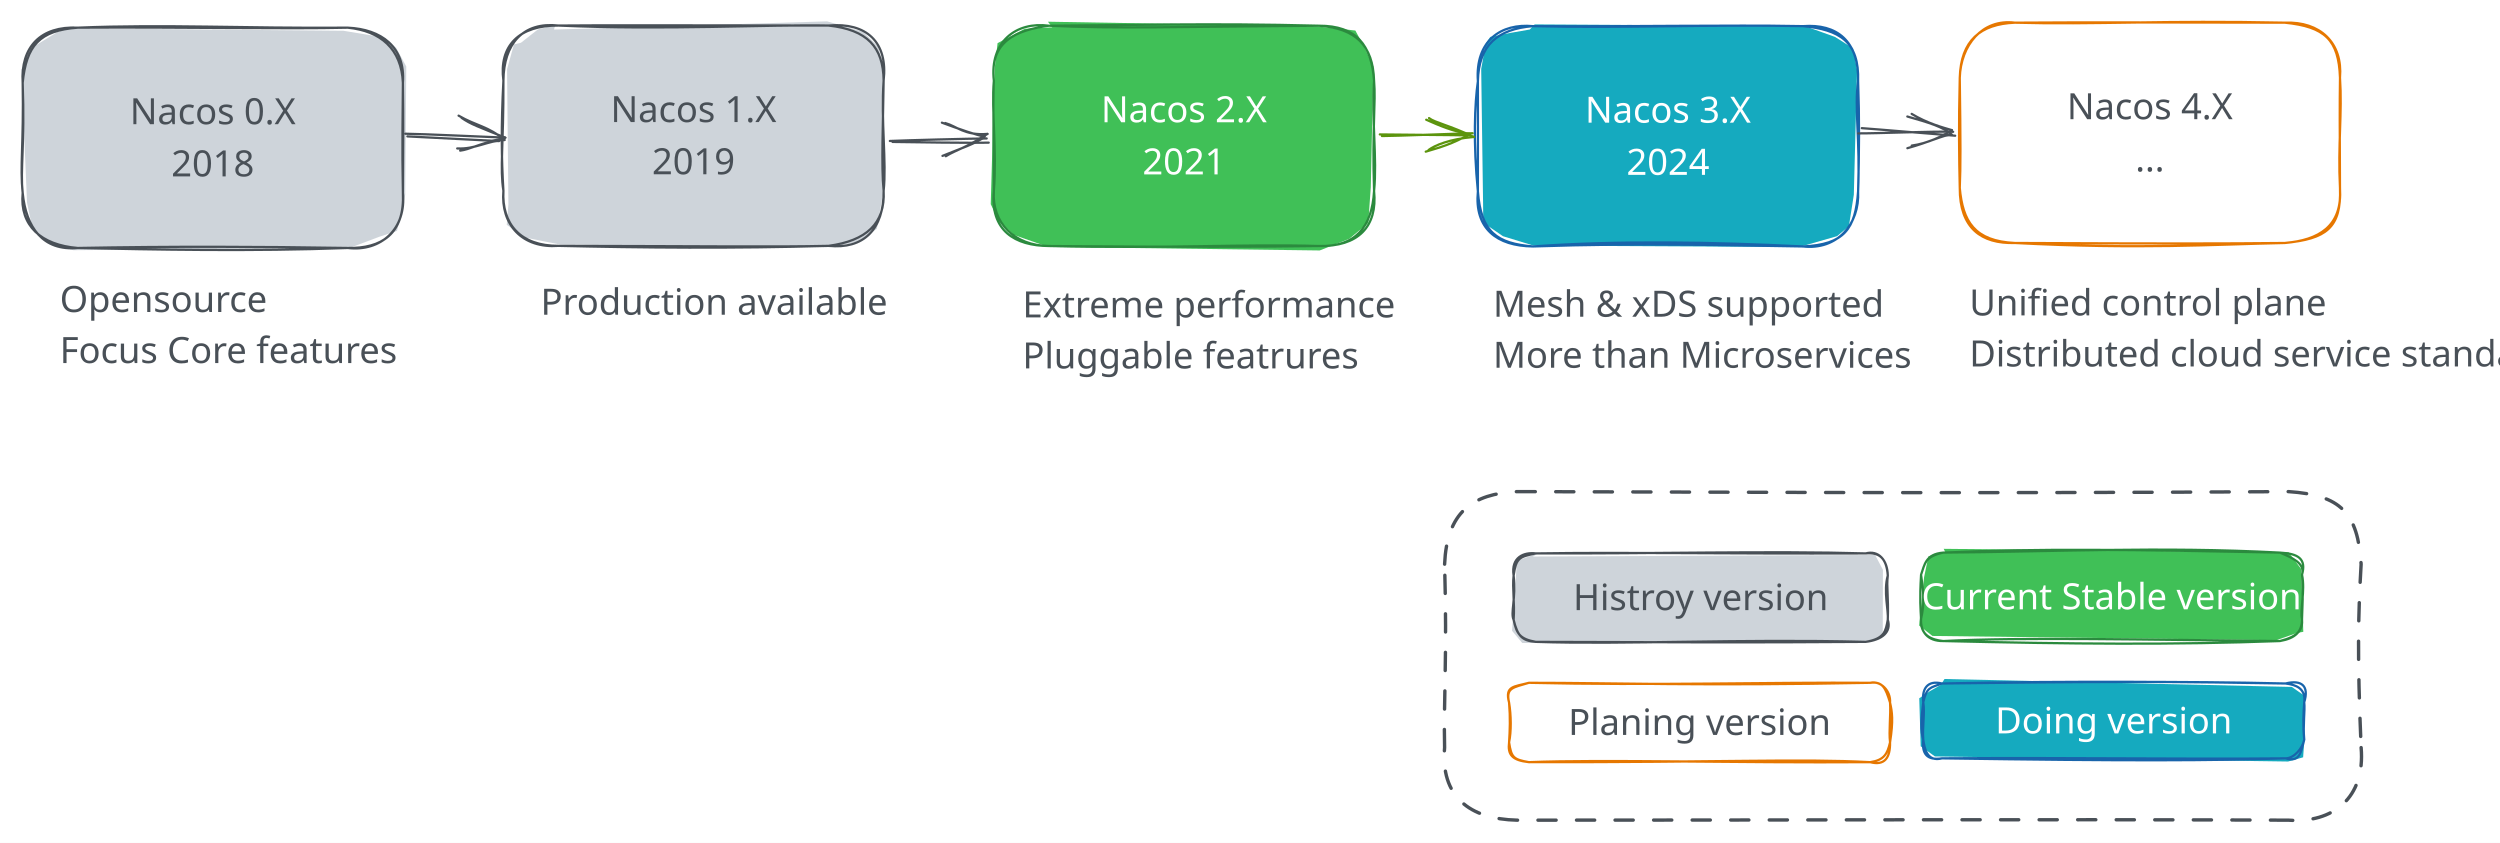
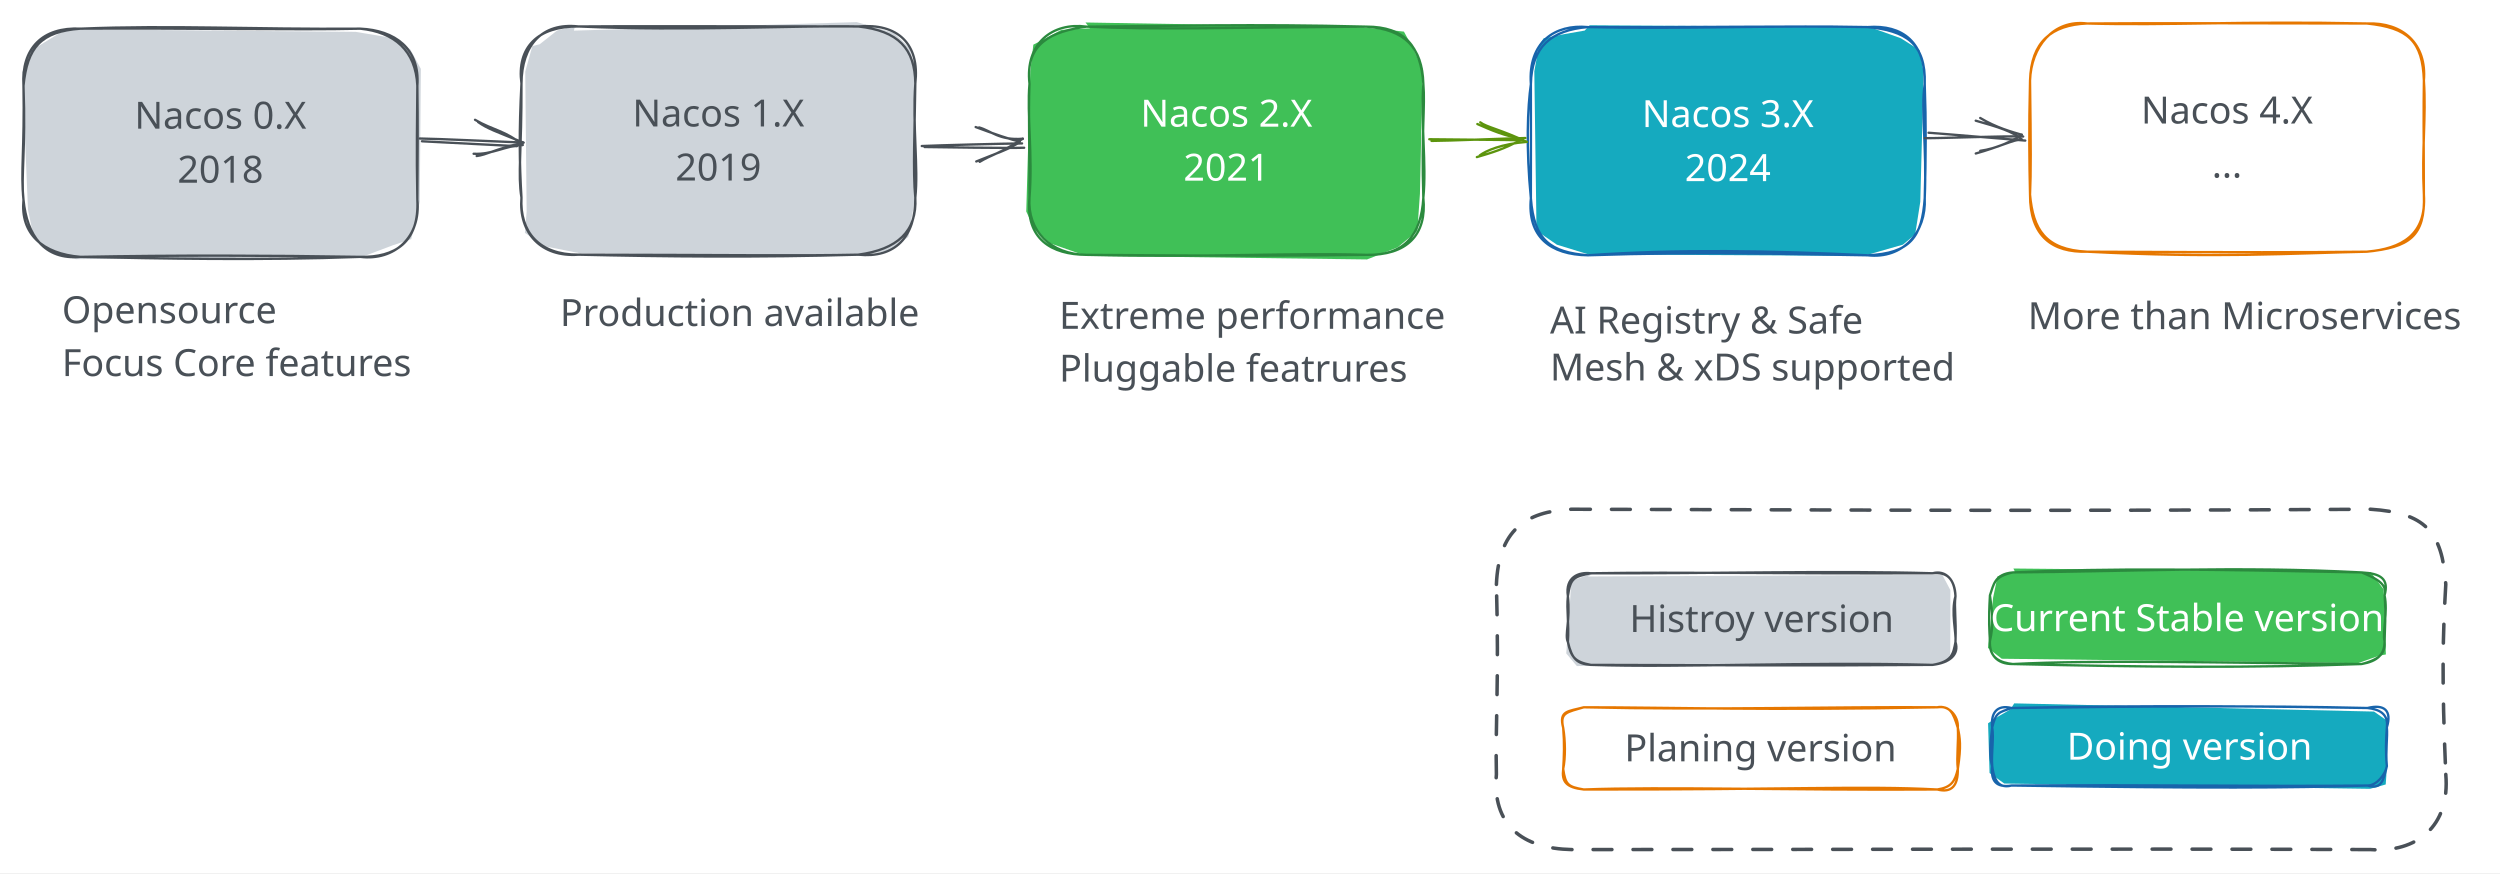
- <svg xmlns="http://www.w3.org/2000/svg" version="1.1" viewBox="0 0 1102.453 371.682" width="2204.906" height="743.363">
+ <svg xmlns="http://www.w3.org/2000/svg" version="1.1" viewBox="0 0 1064.293 371.682" width="2128.586" height="743.363">
  <defs>
    <style class="style-fonts">
      @font-face {
        font-family: "Virgil";
        src: url("https://excalidraw.com/Virgil.woff2");
      }
      @font-face {
        font-family: "Cascadia";
        src: url("https://excalidraw.com/Cascadia.woff2");
      }
    </style>
  </defs>
-   <rect x="0" y="0" width="1102.453" height="371.682" fill="#ffffff" />
+   <rect x="0" y="0" width="1064.293" height="371.682" fill="#ffffff" />
  <g stroke-linecap="round" transform="translate(10 12.20508) rotate(0 83.83398 48.57617)">
    <path d="M22.65 0.28 L141.46 1.36 L158.98 4.28 L164.68 8.87 L169.16 17.1 L168.7 73.69 L165.08 89.6 L157.34 92.18 L144.3 97.08 L22.33 98.13 L10.89 94.95 L4.35 88.87 L1.91 77.11 L-0.53 18.44 L3.95 10.17 L5.83 7.74 L15.34 1.89 L22.48 -0.59" stroke="none" stroke-width="0" fill="#ced4da" />
    <path d="M24.29 0 M24.29 0 C63.09 -1.6, 97.62 0.36, 143.38 0 M24.29 0 C70.31 -0.3, 116.09 0.67, 143.38 0 M143.38 0 C158.1 0.66, 168.86 8.43, 167.67 24.29 M143.38 0 C157.87 1.47, 166.99 9.34, 167.67 24.29 M167.67 24.29 C167.89 39.83, 167.82 54.06, 167.67 72.86 M167.67 24.29 C167.62 37.74, 167.24 51.85, 167.67 72.86 M167.67 72.86 C169.3 88.62, 157.96 98.95, 143.38 97.15 M167.67 72.86 C168.56 91.14, 158.08 97.41, 143.38 97.15 M143.38 97.15 C100.91 98.75, 57.99 97.87, 24.29 97.15 M143.38 97.15 C104.62 96.51, 65.28 96.38, 24.29 97.15 M24.29 97.15 C8.15 95.85, -1.43 87.37, 0 72.86 M24.29 97.15 C8.87 98.6, 1.48 88.04, 0 72.86 M0 72.86 C-1.15 62.61, 1.03 51.84, 0 24.29 M0 72.86 C-1.26 61.04, 0.49 51.26, 0 24.29 M0 24.29 C-0.98 8.44, 8.03 -0.81, 24.29 0 M0 24.29 C1.63 7.98, 7.38 1.21, 24.29 0" stroke="#495057" stroke-width="1" fill="none" />
  </g>
  <g transform="translate(61.33398 37.78125) rotate(0 32.5 23)">
    <text x="32.5" y="17" font-family="Virgil, HanziPen SC, Kai, Segoe UI Emoji" font-size="16px" fill="#495057" text-anchor="middle" style="white-space: pre;" direction="ltr">Nacos 0.X</text>
    <text x="32.5" y="40" font-family="Virgil, HanziPen SC, Kai, Segoe UI Emoji" font-size="16px" fill="#495057" text-anchor="middle" style="white-space: pre;" direction="ltr">2018</text>
  </g>
  <g stroke-linecap="round" transform="translate(221.9941 11.2666) rotate(0 83.83398 48.57617)">
    <path d="M22.32 1.77 L142.73 -1.85 L158.54 2.69 L165.22 9.2 L167.37 17.67 L167.27 74.81 L164.69 89.59 L156.67 95.34 L144.05 97.73 L25.18 96.6 L9.54 93.52 L1.47 87.87 L2.2 78.85 L1.61 19.24 L4.63 8.34 L7.75 7.58 L15.17 1.73 L22.91 -0.45" stroke="none" stroke-width="0" fill="#ced4da" />
    <path d="M24.29 0 M24.29 0 C71.02 2.14, 117.06 -0.55, 143.38 0 M24.29 0 C49.53 -0.24, 73.99 -0.03, 143.38 0 M143.38 0 C160.11 -1.54, 169.66 7.35, 167.67 24.29 M143.38 0 C160.49 1.87, 167.5 9.44, 167.67 24.29 M167.67 24.29 C166.43 42.06, 169.04 60.36, 167.67 72.86 M167.67 24.29 C167.46 42.57, 166.56 61.92, 167.67 72.86 M167.67 72.86 C167.82 89.88, 158.84 98.76, 143.38 97.15 M167.67 72.86 C168.47 87.32, 159.97 94.94, 143.38 97.15 M143.38 97.15 C101.68 98.4, 60.5 98, 24.29 97.15 M143.38 97.15 C118.59 97.7, 91.26 97.26, 24.29 97.15 M24.29 97.15 C8.38 98.38, -1.29 87.89, 0 72.86 M24.29 97.15 C7.43 97.24, -0.78 87.4, 0 72.86 M0 72.86 C-1.63 62.61, 0.1 53.85, 0 24.29 M0 72.86 C-0.86 58.4, -1.05 44.54, 0 24.29 M0 24.29 C0.13 8.04, 8.63 -1.77, 24.29 0 M0 24.29 C-2.09 8.87, 6.93 -0.14, 24.29 0" stroke="#495057" stroke-width="1" fill="none" />
  </g>
  <g transform="translate(273.3281 36.84277) rotate(0 32.5 23)">
    <text x="32.5" y="17" font-family="Virgil, HanziPen SC, Kai, Segoe UI Emoji" font-size="16px" fill="#495057" text-anchor="middle" style="white-space: pre;" direction="ltr">Nacos 1.X</text>
    <text x="32.5" y="40" font-family="Virgil, HanziPen SC, Kai, Segoe UI Emoji" font-size="16px" fill="#495057" text-anchor="middle" style="white-space: pre;" direction="ltr">2019</text>
  </g>
  <g stroke-linecap="round" transform="translate(438.2715 11.33984) rotate(0 83.83398 48.57617)">
    <path d="M23.84 -1.77 L142.04 0.28 L159.41 2.12 L163.09 8.9 L167.37 17.91 L166.22 71.18 L165.11 86.98 L156.76 93.96 L143.69 99.11 L23.94 97.55 L8.68 92.21 L1.94 85.75 L-1.38 78.69 L0.33 19.13 L1.64 7.67 L6.74 5.06 L13.54 1.38 L25.74 0.71" stroke="none" stroke-width="0" fill="#40c057" />
    <path d="M24.29 0 M24.29 0 C60.74 -0.2, 94.45 -1.27, 143.38 0 M24.29 0 C53.45 1.43, 82.16 0.44, 143.38 0 M143.38 0 C159.63 1.2, 167.22 8.67, 167.67 24.29 M143.38 0 C159.96 -0.02, 166.53 8.47, 167.67 24.29 M167.67 24.29 C166.5 41, 169.11 58.57, 167.67 72.86 M167.67 24.29 C168.52 34.05, 166.77 44.51, 167.67 72.86 M167.67 72.86 C169.28 88.76, 160.57 97.45, 143.38 97.15 M167.67 72.86 C166.75 88.93, 159.38 97.61, 143.38 97.15 M143.38 97.15 C109.57 96.14, 77.66 98.38, 24.29 97.15 M143.38 97.15 C116.64 97.54, 88.17 97.66, 24.29 97.15 M24.29 97.15 C9.27 97.06, -1.71 90.43, 0 72.86 M24.29 97.15 C8.97 96.94, -0.94 86.91, 0 72.86 M0 72.86 C1.45 54.59, -1.16 37.38, 0 24.29 M0 72.86 C0.12 54.23, -0.53 37.91, 0 24.29 M0 24.29 C-1.98 7.12, 9.81 -1.97, 24.29 0 M0 24.29 C-1.96 6.91, 9.66 2.02, 24.29 0" stroke="#2b8a3e" stroke-width="1" fill="none" />
  </g>
  <g transform="translate(489.6055 36.91602) rotate(0 32.5 23)">
    <text x="32.5" y="17" font-family="Virgil, HanziPen SC, Kai, Segoe UI Emoji" font-size="16px" fill="#ffffff" text-anchor="middle" style="white-space: pre;" direction="ltr">Nacos 2.X</text>
    <text x="32.5" y="40" font-family="Virgil, HanziPen SC, Kai, Segoe UI Emoji" font-size="16px" fill="#ffffff" text-anchor="middle" style="white-space: pre;" direction="ltr">2021</text>
  </g>
  <g stroke-linecap="round" transform="translate(651.7207 11.53125) rotate(0 83.83398 48.57617)">
    <path d="M25.03 -0.78 L144.07 -0.06 L157.49 4.75 L165.44 9.77 L167.22 19.3 L165.78 74.37 L163.6 88.26 L158.4 92.61 L141.7 97.39 L24.53 96.77 L11.08 92.64 L2.36 86.67 L2.29 78.38 L1.46 18.87 L3.45 7.75 L5.45 4.76 L14.37 2.97 L22.9 1.48" stroke="none" stroke-width="0" fill="#15aabf" />
    <path d="M24.29 0 M24.29 0 C64 1, 103.02 -0.86, 143.38 0 M24.29 0 C68.03 0.28, 110.37 -0.64, 143.38 0 M143.38 0 C159.36 1.53, 168.26 6.71, 167.67 24.29 M143.38 0 C158.31 -1.14, 168.04 6.52, 167.67 24.29 M167.67 24.29 C165.92 35.64, 168.64 50.63, 167.67 72.86 M167.67 24.29 C168.27 40.32, 168.16 55.75, 167.67 72.86 M167.67 72.86 C168.41 87.37, 158.41 98.86, 143.38 97.15 M167.67 72.86 C166.49 89.5, 161.59 96.3, 143.38 97.15 M143.38 97.15 C103.33 95.16, 61.97 94.42, 24.29 97.15 M143.38 97.15 C109.57 96.68, 74.16 95.47, 24.29 97.15 M24.29 97.15 C8.26 96.97, -1.6 89.24, 0 72.86 M24.29 97.15 C8.34 95.78, 1.36 90.88, 0 72.86 M0 72.86 C-2.11 51.68, -1.41 34.02, 0 24.29 M0 72.86 C0.09 54.04, -0.02 36.68, 0 24.29 M0 24.29 C0.34 8.38, 8.66 1.27, 24.29 0 M0 24.29 C-1.28 6.35, 10.29 -1.35, 24.29 0" stroke="#1864ab" stroke-width="1" fill="none" />
  </g>
  <g transform="translate(703.0547 37.10742) rotate(0 32.5 23)">
    <text x="32.5" y="17" font-family="Virgil, HanziPen SC, Kai, Segoe UI Emoji" font-size="16px" fill="#ffffff" text-anchor="middle" style="white-space: pre;" direction="ltr">Nacos 3.X</text>
    <text x="32.5" y="40" font-family="Virgil, HanziPen SC, Kai, Segoe UI Emoji" font-size="16px" fill="#ffffff" text-anchor="middle" style="white-space: pre;" direction="ltr">2024</text>
  </g>
  <g stroke-linecap="round">
    <g transform="translate(178.668 60.40731) rotate(0 21.79906 0.1893912)">
      <path d="M0.98 -0.26 C7.91 0.09, 34.39 1.47, 41.36 1.82 M0.03 -1.44 C7.36 -1.38, 36.53 0.01, 43.57 0.26" stroke="#495057" stroke-width="1" fill="none" />
    </g>
    <g transform="translate(178.668 60.40731) rotate(0 21.79906 0.1893912)">
      <path d="M22.96 5.05 C30.84 5.49, 36.5 1.62, 43.79 1.33 M24.26 6.02 C28.48 5.53, 31.72 3.18, 44.16 0.3" stroke="#495057" stroke-width="1" fill="none" />
    </g>
    <g transform="translate(178.668 60.40731) rotate(0 21.79906 0.1893912)">
      <path d="M23.56 -9.41 C31.24 -4.93, 36.74 -4.75, 43.79 1.33 M24.86 -8.45 C28.93 -5.6, 32.04 -4.61, 44.16 0.3" stroke="#495057" stroke-width="1" fill="none" />
    </g>
  </g>
  <mask />
  <g stroke-linecap="round">
    <g transform="translate(393.0769 61.40796) rotate(0 21.13173 0.6002612)">
      <path d="M0.52 1.18 C7.67 1.29, 35.92 1.72, 42.92 1.49 M-0.66 0.76 C6.33 0.44, 34.97 -0.31, 42.02 -0.35" stroke="#495057" stroke-width="1" fill="none" />
    </g>
    <g transform="translate(393.0769 61.40796) rotate(0 21.13173 0.6002612)">
      <path d="M24 7.49 C28.98 4.44, 32.24 4.18, 42.35 -2.35 M22.54 7.33 C29.54 4.43, 37.93 1.75, 41.07 -1.14" stroke="#495057" stroke-width="1" fill="none" />
    </g>
    <g transform="translate(393.0769 61.40796) rotate(0 21.13173 0.6002612)">
      <path d="M23.74 -7.16 C28.9 -5.74, 32.23 -1.53, 42.35 -2.35 M22.28 -7.32 C29.47 -4.62, 37.96 -1.71, 41.07 -1.14" stroke="#495057" stroke-width="1" fill="none" />
    </g>
  </g>
  <mask />
  <g stroke-linecap="round">
    <g transform="translate(608.4581 59.36985) rotate(0 20.48716 0.009209407)">
      <path d="M0.97 0.62 C7.83 0.6, 34.28 -0.5, 40.95 -0.61 M0.02 -0.09 C6.72 0.03, 33.21 0.16, 39.9 0.35" stroke="#5c940d" stroke-width="1" fill="none" />
    </g>
    <g transform="translate(608.4581 59.36985) rotate(0 20.48716 0.009209407)">
      <path d="M21.51 6.77 C24.16 4.79, 30.67 1.9, 41.5 1.03 M20.27 7.51 C26.16 5.76, 32.29 4.08, 39.66 -0.27" stroke="#5c940d" stroke-width="1" fill="none" />
    </g>
    <g transform="translate(608.4581 59.36985) rotate(0 20.48716 0.009209407)">
      <path d="M21.72 -7.3 C24.26 -5.28, 30.71 -4.16, 41.5 1.03 M20.48 -6.57 C26.33 -3.99, 32.39 -1.35, 39.66 -0.27" stroke="#5c940d" stroke-width="1" fill="none" />
    </g>
  </g>
  <mask />
  <g stroke-linecap="round" transform="translate(864.2207 10) rotate(0 83.83398 48.57617)">
    <path d="M24.29 0 M24.29 0 C59.05 0.97, 89.79 -1.14, 143.38 0 M24.29 0 C55.91 -0.25, 89.14 -0.05, 143.38 0 M143.38 0 C161 1.81, 167.1 7.49, 167.67 24.29 M143.38 0 C158.85 -0.63, 169 8.77, 167.67 24.29 M167.67 24.29 C168.74 39.79, 166.67 53.87, 167.67 72.86 M167.67 24.29 C167.5 36.48, 167.54 46.7, 167.67 72.86 M167.67 72.86 C168.35 90.7, 161.45 95.33, 143.38 97.15 M167.67 72.86 C168.79 89.89, 158.29 95.86, 143.38 97.15 M143.38 97.15 C111.89 97.79, 79.56 100.03, 24.29 97.15 M143.38 97.15 C116.17 97.44, 91.33 97.45, 24.29 97.15 M24.29 97.15 C6.39 96.32, 1.33 87.56, 0 72.86 M24.29 97.15 C9.52 97.58, -0.08 90.65, 0 72.86 M0 72.86 C0.41 63.16, 0.39 53.57, 0 24.29 M0 72.86 C-0.31 59.37, -0.53 45.38, 0 24.29 M0 24.29 C0.48 7.77, 9.11 0.64, 24.29 0 M0 24.29 C0.45 10.03, 9.85 -1.84, 24.29 0" stroke="#e67700" stroke-width="1" fill="none" />
  </g>
  <g transform="translate(915.5547 35.57617) rotate(0 32.5 23)">
    <text x="32.5" y="17" font-family="Virgil, HanziPen SC, Kai, Segoe UI Emoji" font-size="16px" fill="#495057" text-anchor="middle" style="white-space: pre;" direction="ltr">Nacos 4.X</text>
    <text x="32.5" y="40" font-family="Virgil, HanziPen SC, Kai, Segoe UI Emoji" font-size="16px" fill="#495057" text-anchor="middle" style="white-space: pre;" direction="ltr">...</text>
  </g>
  <g stroke-linecap="round">
    <g transform="translate(821.2422 57.10964) rotate(0 19.57553 1.072445)">
      <path d="M-0.22 -0.6 C6.45 -0.15, 34.08 2.26, 40.95 2.74 M-1.8 1.71 C4.64 1.8, 33.05 0.67, 40.06 1.01" stroke="#495057" stroke-width="1" fill="none" />
    </g>
    <g transform="translate(821.2422 57.10964) rotate(0 19.57553 1.072445)">
      <path d="M19.88 8.24 C29.41 5.63, 35.93 2.34, 39.37 2.23 M21.79 7.09 C28.72 6.16, 35.55 2.9, 39.47 0.26" stroke="#495057" stroke-width="1" fill="none" />
    </g>
    <g transform="translate(821.2422 57.10964) rotate(0 19.57553 1.072445)">
      <path d="M19.86 -5.73 C29.41 -3.04, 35.93 -1.03, 39.37 2.23 M21.77 -6.89 C28.63 -2.73, 35.47 -0.9, 39.47 0.26" stroke="#495057" stroke-width="1" fill="none" />
    </g>
  </g>
  <mask />
  <g transform="translate(26.35938 120.0996) rotate(0 65 22.5)">
    <text x="0" y="17.5" font-family="Virgil, HanziPen SC, Kai, Segoe UI Emoji" font-size="16px" fill="#495057" text-anchor="start" style="white-space: pre;" direction="ltr">Opensource</text>
    <text x="0" y="40" font-family="Virgil, HanziPen SC, Kai, Segoe UI Emoji" font-size="16px" fill="#495057" text-anchor="start" style="white-space: pre;" direction="ltr">Focus Core features</text>
  </g>
  <g transform="translate(238.4062 121.7832) rotate(0 64.5 11.5)">
    <text x="0" y="17" font-family="Virgil, HanziPen SC, Kai, Segoe UI Emoji" font-size="16px" fill="#495057" text-anchor="start" style="white-space: pre;" direction="ltr">Production available</text>
  </g>
  <g transform="translate(450.918 122.4668) rotate(0 70.5 22.5)">
    <text x="0" y="17.5" font-family="Virgil, HanziPen SC, Kai, Segoe UI Emoji" font-size="16px" fill="#495057" text-anchor="start" style="white-space: pre;" direction="ltr">Extreme performance</text>
    <text x="0" y="40" font-family="Virgil, HanziPen SC, Kai, Segoe UI Emoji" font-size="16px" fill="#495057" text-anchor="start" style="white-space: pre;" direction="ltr">Pluggable featrures</text>
  </g>
-   <g transform="translate(658.4141 122.1699) rotate(0 79 22.5)">
-     <text x="0" y="17.5" font-family="Virgil, HanziPen SC, Kai, Segoe UI Emoji" font-size="16px" fill="#495057" text-anchor="start" style="white-space: pre;" direction="ltr">Mesh &amp; xDS supported</text>
-     <text x="0" y="40" font-family="Virgil, HanziPen SC, Kai, Segoe UI Emoji" font-size="16px" fill="#495057" text-anchor="start" style="white-space: pre;" direction="ltr">More than Microservices</text>
-   </g>
-   <g transform="translate(868.4531 121.5996) rotate(0 112 22.5)">
-     <text x="0" y="17.5" font-family="Virgil, HanziPen SC, Kai, Segoe UI Emoji" font-size="16px" fill="#495057" text-anchor="start" style="white-space: pre;" direction="ltr">Unified control plane</text>
-     <text x="0" y="40" font-family="Virgil, HanziPen SC, Kai, Segoe UI Emoji" font-size="16px" fill="#495057" text-anchor="start" style="white-space: pre;" direction="ltr">Distributed cloud service standards</text>
+   <g transform="translate(863.293 126.1309) rotate(0 95.5 10)">
+     <text x="0" y="14" font-family="Virgil, HanziPen SC, Kai, Segoe UI Emoji" font-size="16px" fill="#495057" text-anchor="start" style="white-space: pre;" direction="ltr">More than Microservices</text>
  </g>
  <g stroke-linecap="round" transform="translate(637.043 216.791) rotate(0 202.084 72.44531)">
    <path d="M32 0 M32 0 C123.6 0.15, 216.57 0.96, 372.17 0 M372.17 0 C395.15 1.55, 402.7 9.18, 404.17 32 M404.17 32 C402.89 54.29, 402.42 71.77, 404.17 112.89 M404.17 112.89 C406.1 135.19, 391.64 146.29, 372.17 144.89 M372.17 144.89 C259.75 144.43, 149.32 144.9, 32 144.89 M32 144.89 C10.82 144.45, -1.87 134.29, 0 112.89 M0 112.89 C-0.5 92.18, 1.18 72.94, 0 32 M0 32 C0.98 9.24, 12.06 0.91, 32 0" stroke="#495057" stroke-width="1.5" fill="none" stroke-dasharray="8 9" />
  </g>
  <g stroke-linecap="round" transform="translate(667.4805 244.0488) rotate(0 82.5 19.5)">
    <path d="M8.49 1.37 L159.4 0.67 L162.85 7.21 L162.78 34.49 L161.13 37.95 L156.16 38.57 L3.8 39.5 L-0.7 34.11 L0.95 11.37 L1.42 3.22 L11.46 -0.32" stroke="none" stroke-width="0" fill="#ced4da" />
    <path d="M9.75 0 M9.75 0 C61.02 0.2, 113.89 -1.24, 155.25 0 M9.75 0 C50.18 -0.61, 88.4 0.22, 155.25 0 M155.25 0 C160.91 -1.55, 164.88 2.9, 165 9.75 M155.25 0 C161.01 -0.55, 164.42 1.7, 165 9.75 M165 9.75 C162.99 16.69, 165.41 25.49, 165 29.25 M165 9.75 C164.35 14.9, 165.38 18.77, 165 29.25 M165 29.25 C164.07 34.16, 163.67 37.62, 155.25 39 M165 29.25 C166.71 34.64, 162.54 38.13, 155.25 39 M155.25 39 C99.66 37.56, 48.8 40.33, 9.75 39 M155.25 39 C105.5 39.42, 54.33 39.12, 9.75 39 M9.75 39 C2.9 37.75, 1.28 35.57, 0 29.25 M9.75 39 C3.94 38.57, 1.75 36.62, 0 29.25 M0 29.25 C-1.48 26.3, 1.12 19.89, 0 9.75 M0 29.25 C0.57 21.36, -0.67 15.62, 0 9.75 M0 9.75 C1.11 2, 2.43 1.52, 9.75 0 M0 9.75 C-1.25 1.59, 4.64 -0.63, 9.75 0" stroke="#495057" stroke-width="1" fill="none" />
  </g>
  <g transform="translate(700.9805 252.0488) rotate(0 49 11.5)">
    <text x="49" y="17" font-family="Virgil, HanziPen SC, Kai, Segoe UI Emoji" font-size="16px" fill="#495057" text-anchor="middle" style="white-space: pre;" direction="ltr">Histroy version</text>
  </g>
  <g stroke-linecap="round" transform="translate(847.1504 243.6914) rotate(0 84 19.5)">
    <path d="M9.98 -1.67 L162.08 -0.14 L167.63 7.23 L168.56 34.93 L165.82 35.41 L156.67 38.63 L5.03 36.75 L-0.84 32.16 L1.34 10.81 L3.25 1.64 L10.64 -0.32" stroke="none" stroke-width="0" fill="#40c057" />
    <path d="M9.75 0 M9.75 0 C56.78 -0.32, 105.83 -2.8, 158.25 0 M9.75 0 C51.39 -1.97, 94.52 -1.28, 158.25 0 M158.25 0 C166.48 0.42, 169.96 2.79, 168 9.75 M158.25 0 C163.42 2.21, 169.49 4.59, 168 9.75 M168 9.75 C169.53 16.9, 166.96 25.67, 168 29.25 M168 9.75 C168.68 18, 168.08 24.32, 168 29.25 M168 29.25 C168.02 34.9, 165.09 37.81, 158.25 39 M168 29.25 C168.34 33.76, 166.79 36.83, 158.25 39 M158.25 39 C99.42 38.48, 44.81 37.16, 9.75 39 M158.25 39 C111.65 40.74, 66.02 40.33, 9.75 39 M9.75 39 C2.88 39.09, -0.3 34.9, 0 29.25 M9.75 39 C4.83 38.46, -0.52 36.7, 0 29.25 M0 29.25 C1.55 22.44, 1.18 17.68, 0 9.75 M0 29.25 C-0.21 24.86, -0.67 21.05, 0 9.75 M0 9.75 C1.78 4.79, 1.51 1.83, 9.75 0 M0 9.75 C1.51 5.52, 1.9 0.66, 9.75 0" stroke="#2b8a3e" stroke-width="1" fill="none" />
  </g>
  <g transform="translate(858.1504 251.6914) rotate(0 73 11.5)">
    <text x="73" y="17" font-family="Virgil, HanziPen SC, Kai, Segoe UI Emoji" font-size="16px" fill="#ffffff" text-anchor="middle" style="white-space: pre;" direction="ltr">Current Stable version</text>
  </g>
  <g stroke-linecap="round" transform="translate(848.127 301.4102) rotate(0 84 16.5)">
    <path d="M9.36 -1.98 L162.52 1.51 L168.17 5.45 L167.78 28.74 L167.51 32.55 L160.86 34.41 L5.14 32.16 L-1.14 27.68 L-1.77 6.5 L2.82 3.44 L7.77 0.59" stroke="none" stroke-width="0" fill="#15aabf" />
    <path d="M8.25 0 M8.25 0 C63.96 -0.72, 114.68 -1.1, 159.75 0 M8.25 0 C65.52 -1.3, 123.21 -0.67, 159.75 0 M159.75 0 C164.41 0.55, 168.72 2.17, 168 8.25 M159.75 0 C166.91 -1.78, 170.23 1.07, 168 8.25 M168 8.25 C168.42 12.13, 167.37 18.12, 168 24.75 M168 8.25 C167.62 13.04, 167.39 18.94, 168 24.75 M168 24.75 C166.57 30.64, 165.89 34.85, 159.75 33 M168 24.75 C167.33 28.46, 163.51 33.08, 159.75 33 M159.75 33 C127.16 34.05, 91.69 34.24, 8.25 33 M159.75 33 C113.19 33.46, 68.36 32.58, 8.25 33 M8.25 33 C1.61 34.05, -0.71 31.01, 0 24.75 M8.25 33 C1.55 34.81, 0.51 28.39, 0 24.75 M0 24.75 C-1.21 20.99, -0.99 15.53, 0 8.25 M0 24.75 C-0.43 19.18, 0.76 12.83, 0 8.25 M0 8.25 C-0.69 2.5, 1.7 -1.63, 8.25 0 M0 8.25 C1.55 1.66, 2.86 1.97, 8.25 0" stroke="#1864ab" stroke-width="1" fill="none" />
  </g>
  <g transform="translate(889.127 306.4102) rotate(0 43 11.5)">
    <text x="43" y="17" font-family="Virgil, HanziPen SC, Kai, Segoe UI Emoji" font-size="16px" fill="#ffffff" text-anchor="middle" style="white-space: pre;" direction="ltr">Doing version</text>
  </g>
  <g stroke-linecap="round" transform="translate(665.4785 301.1016) rotate(0 84 17.5)">
    <path d="M8.75 0 M8.75 0 C62.86 1.28, 116.22 -0.34, 159.25 0 M8.75 0 C46.69 -0.01, 84.75 1.49, 159.25 0 M159.25 0 C163.81 -1.07, 168.4 3.49, 168 8.75 M159.25 0 C164.74 -0.67, 165.98 2.17, 168 8.75 M168 8.75 C168.93 12.94, 169.51 16.45, 168 26.25 M168 8.75 C168.36 14.49, 167.39 21.2, 168 26.25 M168 26.25 C168.13 33.15, 165.56 36.65, 159.25 35 M168 26.25 C166.83 31.39, 165.38 34.09, 159.25 35 M159.25 35 C99.58 35.43, 41.7 33.69, 8.75 35 M159.25 35 C127.97 33.32, 94.74 35.14, 8.75 35 M8.75 35 C2.05 33.8, 0.99 33.07, 0 26.25 M8.75 35 C1.25 34.19, -0.69 31.67, 0 26.25 M0 26.25 C1.02 21.45, 0.92 14.3, 0 8.75 M0 26.25 C0.33 21.09, 0.56 15.4, 0 8.75 M0 8.75 C-1.98 1.29, 2.15 1.8, 8.75 0 M0 8.75 C-1.52 2.15, 1.71 2.14, 8.75 0" stroke="#e67700" stroke-width="1" fill="none" />
  </g>
  <g transform="translate(700.9785 307.1016) rotate(0 48.5 11.5)">
    <text x="48.5" y="17" font-family="Virgil, HanziPen SC, Kai, Segoe UI Emoji" font-size="16px" fill="#495057" text-anchor="middle" style="white-space: pre;" direction="ltr">Planing version</text>
  </g>
+   <g transform="translate(659.875 127.9775) rotate(0 91.5 20)">
+     <text x="0" y="14" font-family="Virgil, HanziPen SC, Kai, Segoe UI Emoji" font-size="16px" fill="#495057" text-anchor="start" style="white-space: pre;" direction="ltr">AI Registry &amp; Safe</text>
+     <text x="0" y="34" font-family="Virgil, HanziPen SC, Kai, Segoe UI Emoji" font-size="16px" fill="#495057" text-anchor="start" style="white-space: pre;" direction="ltr">Mesh &amp; xDS supported</text>
+   </g>
</svg>
